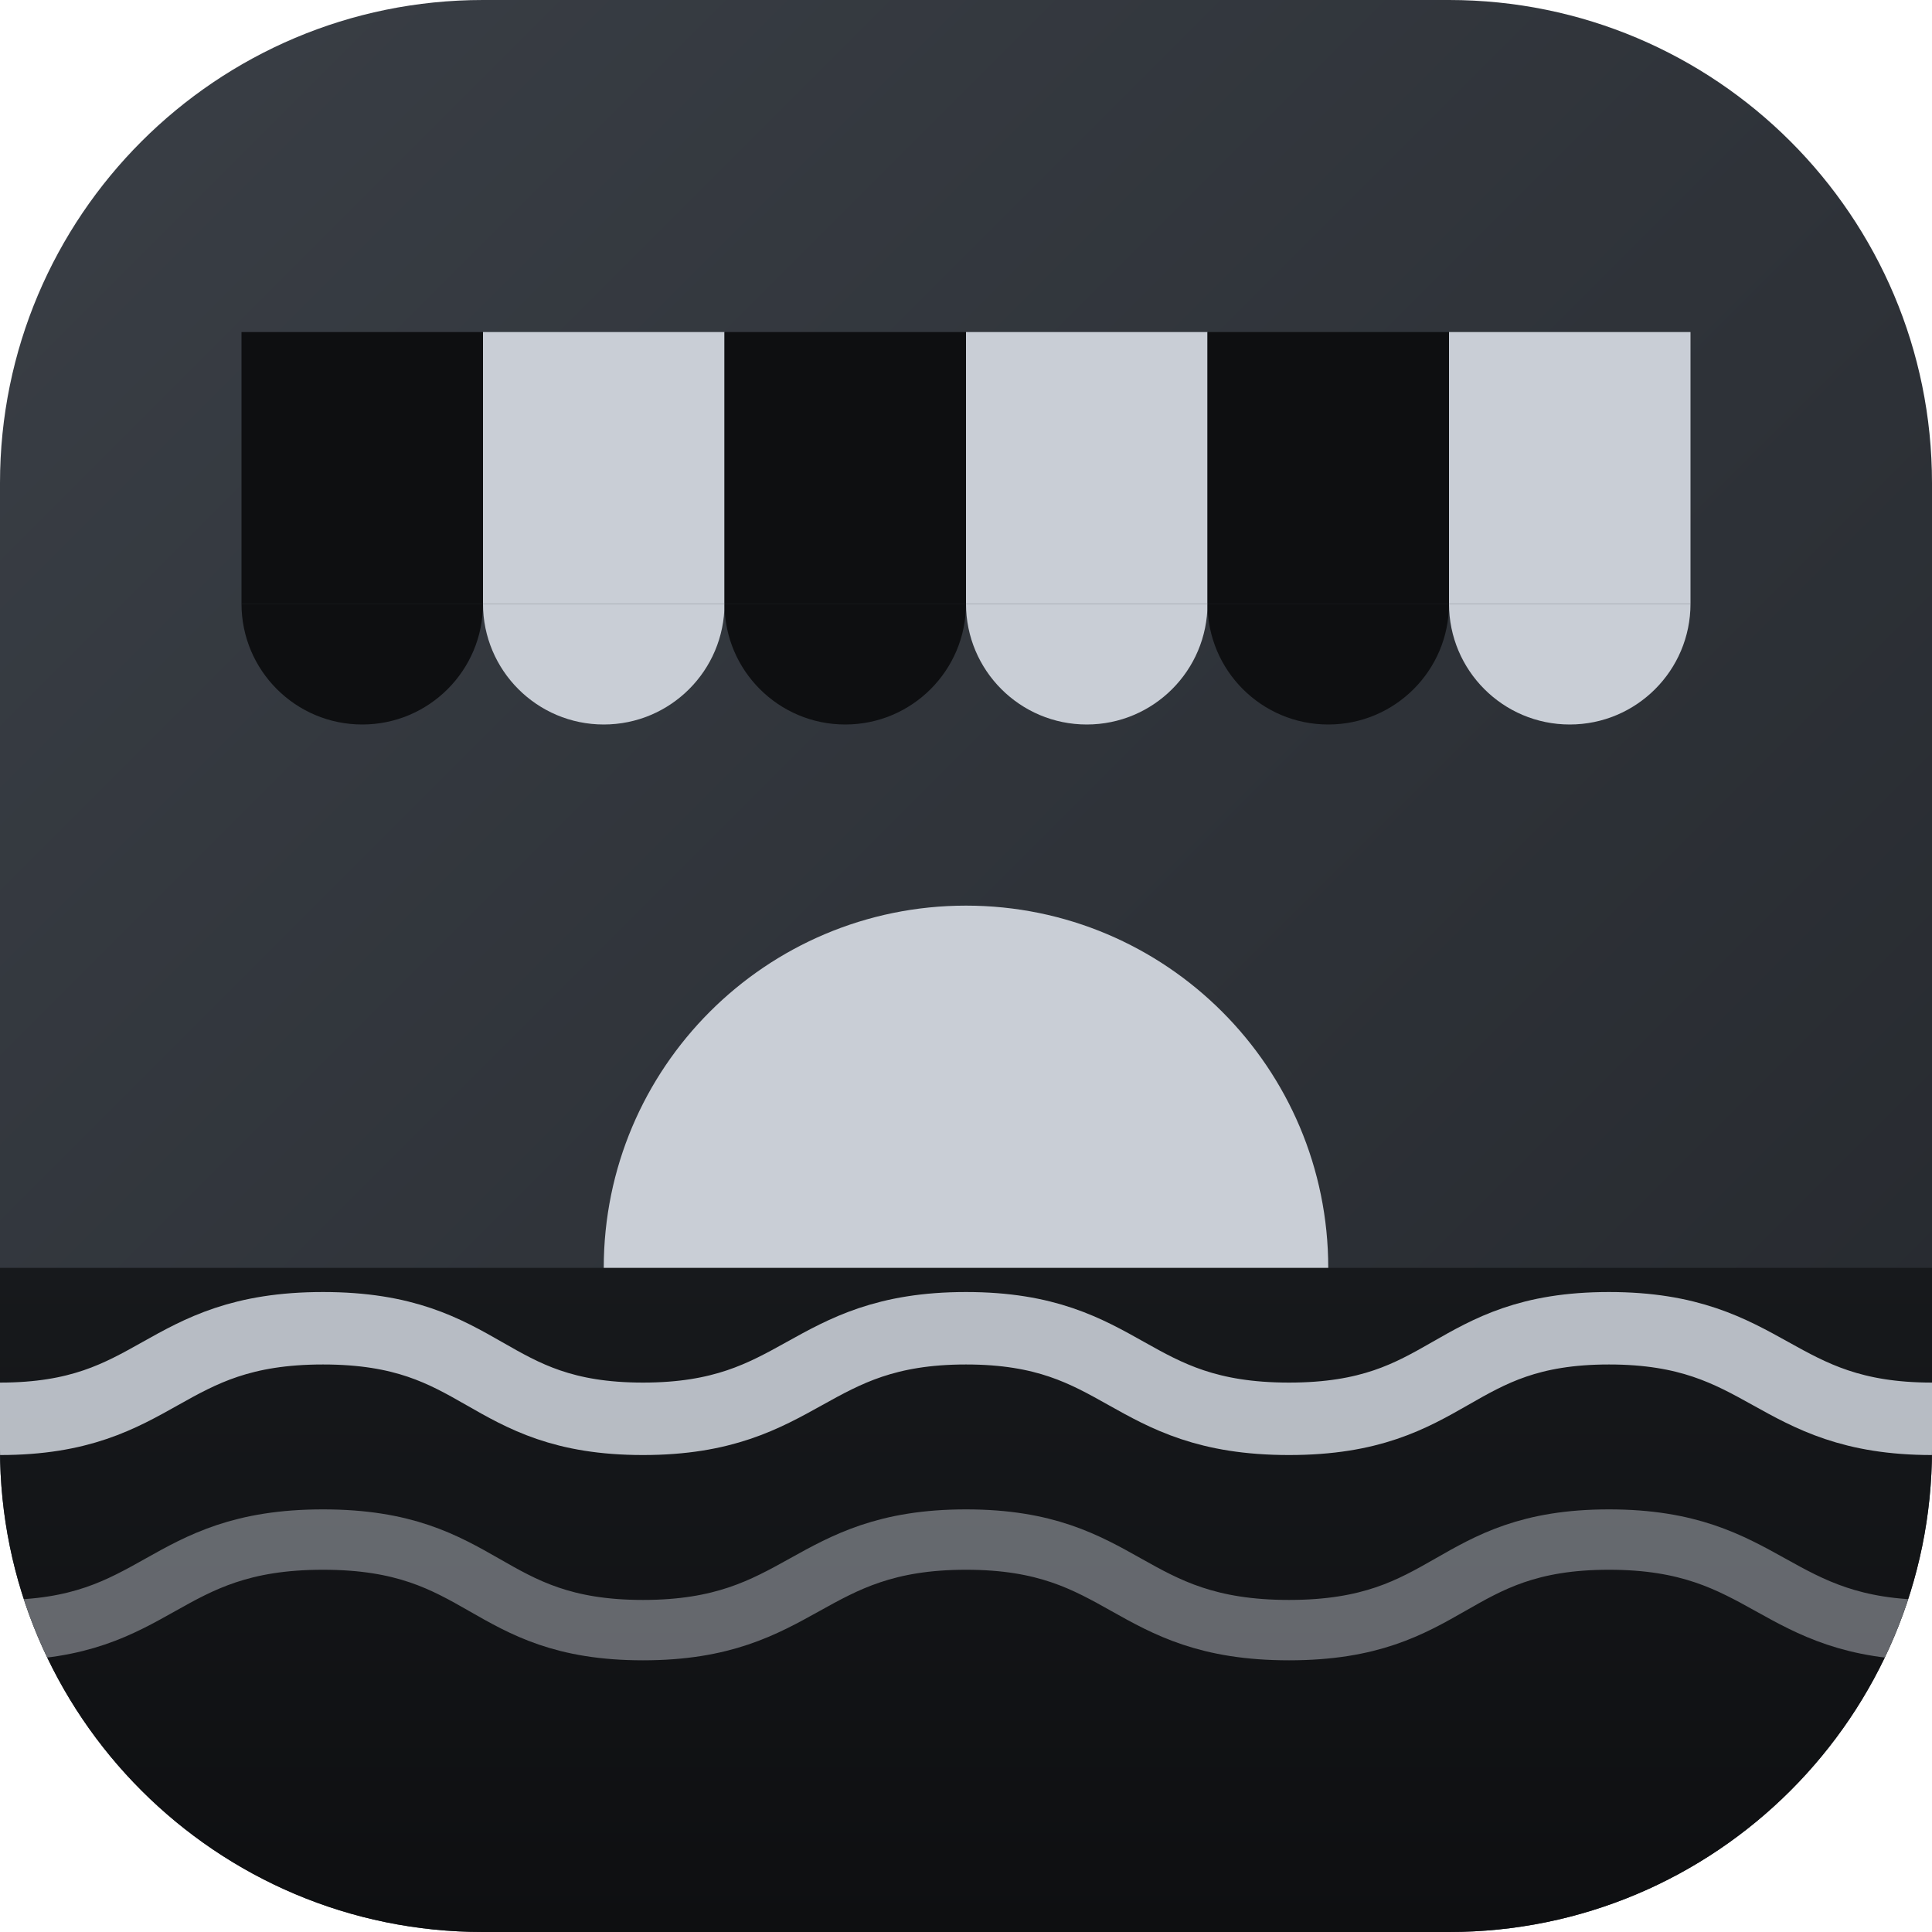
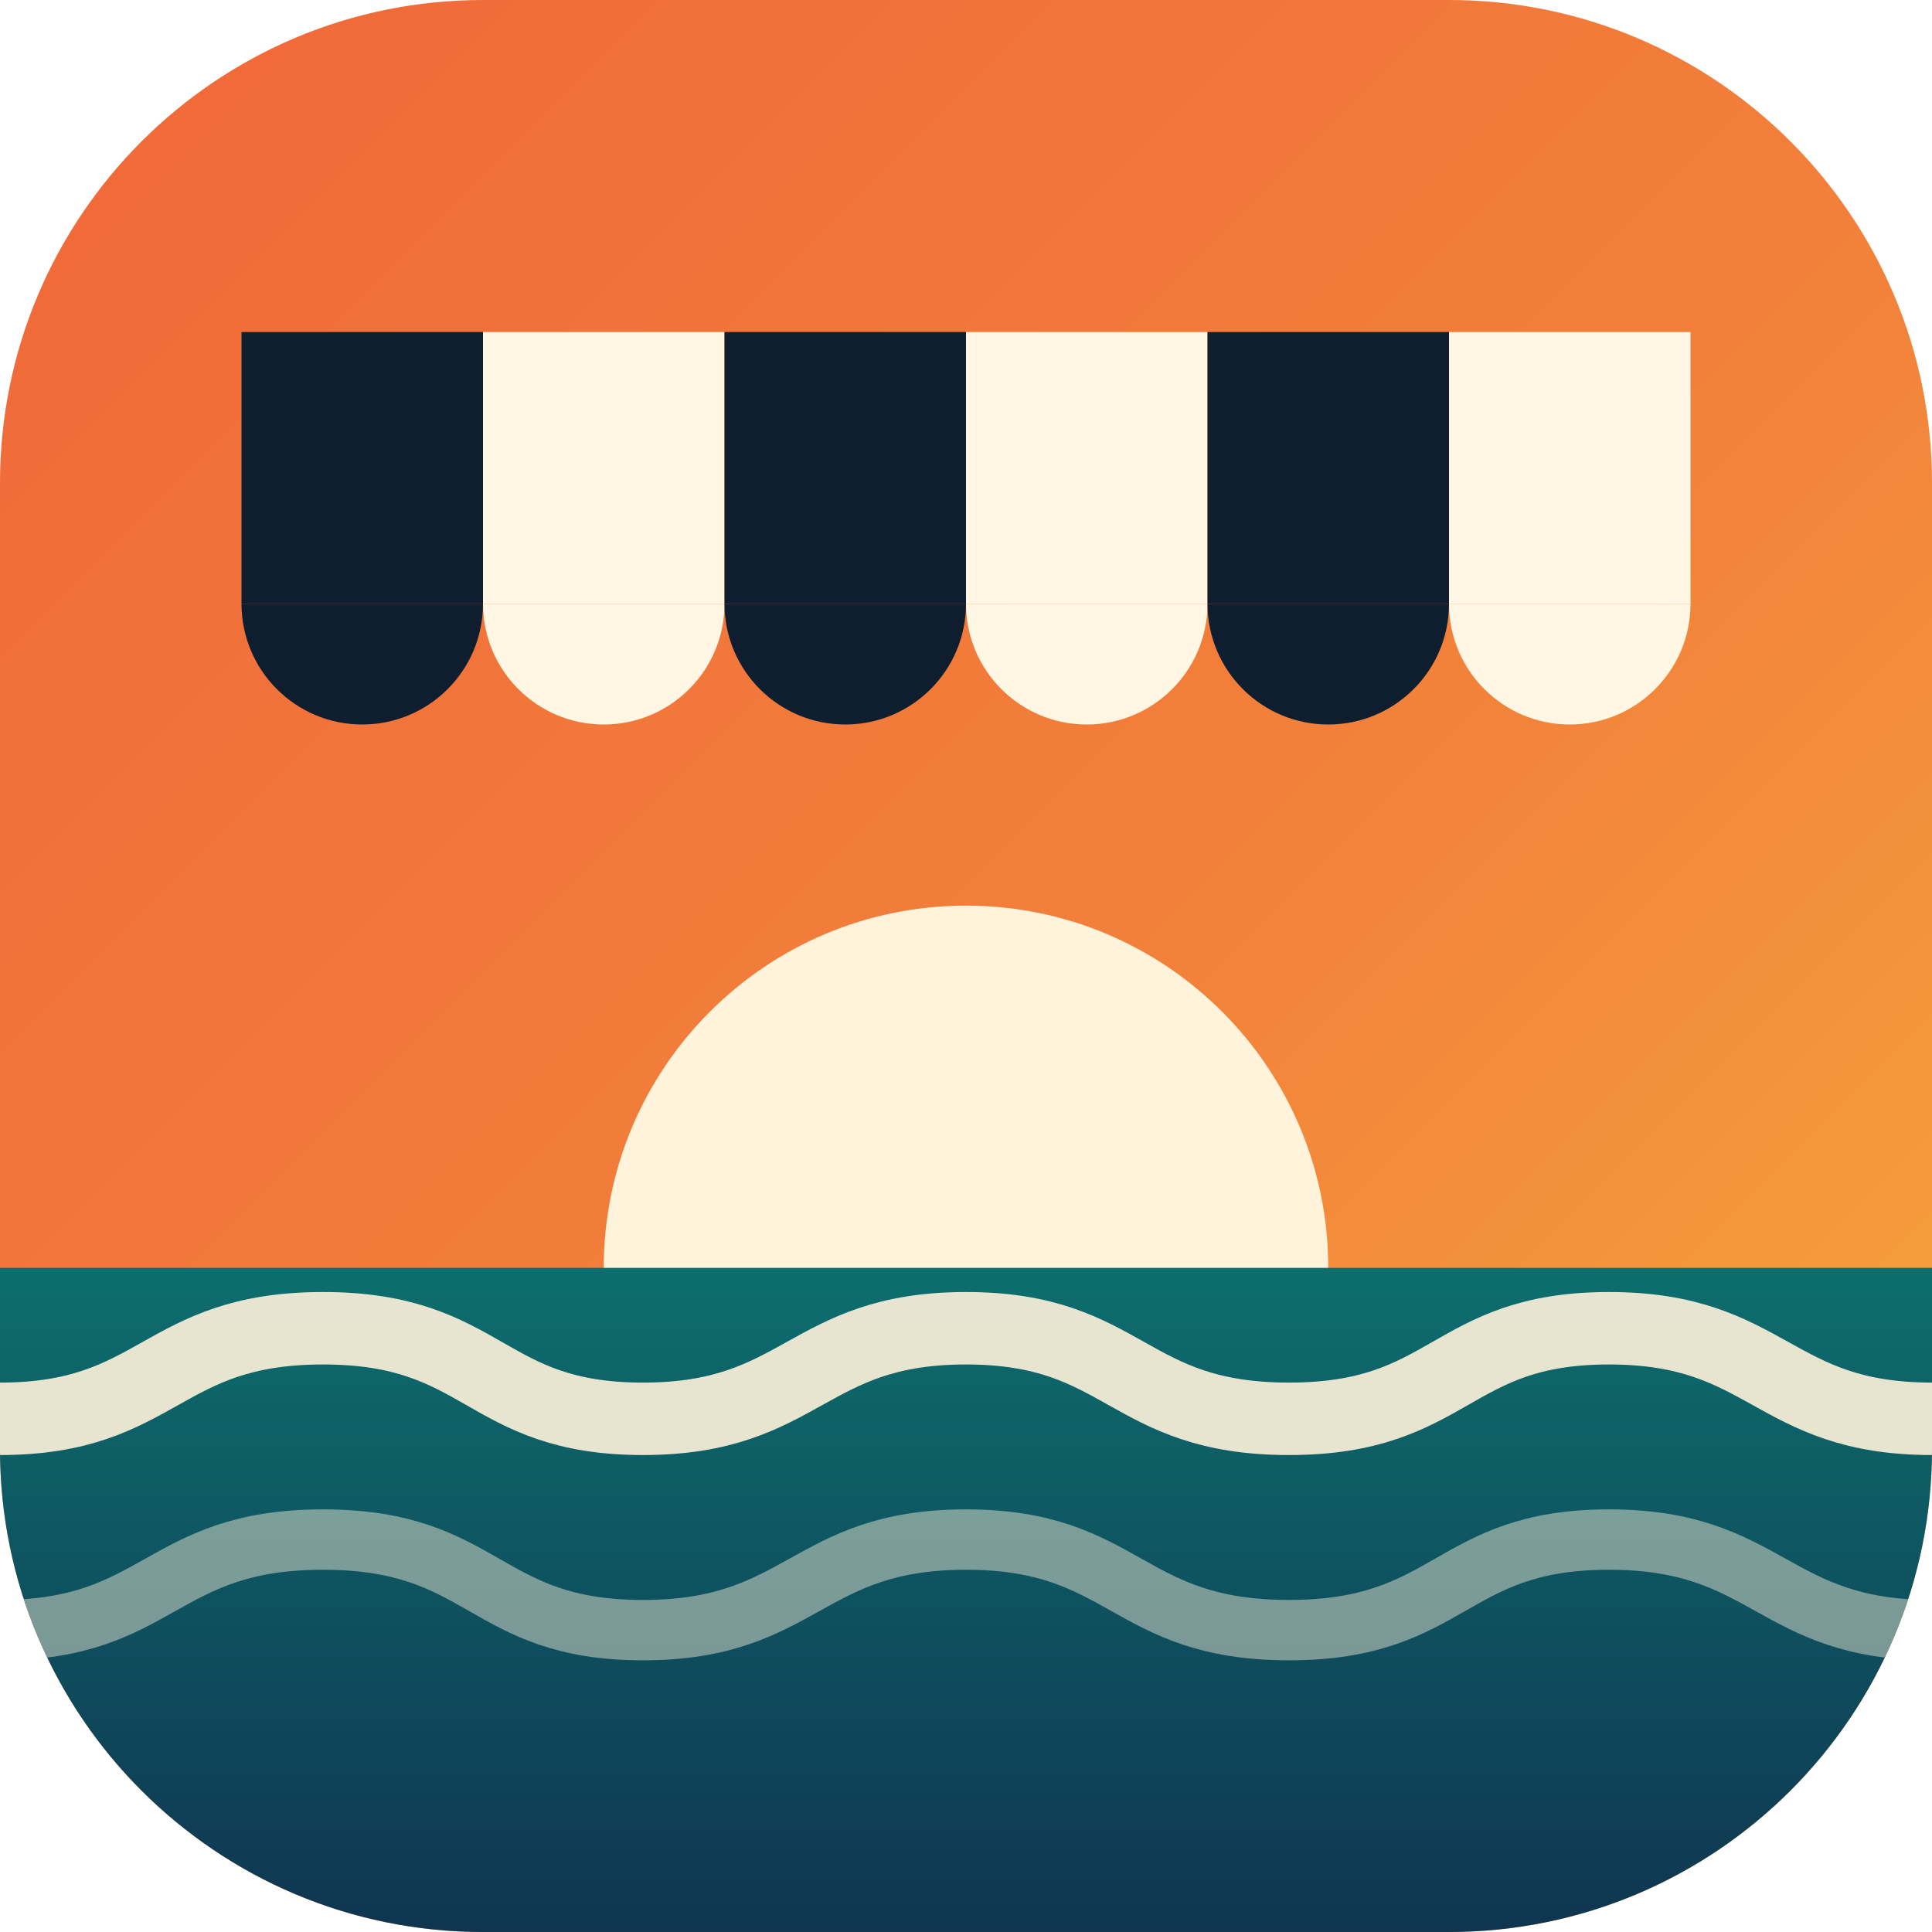
<svg xmlns="http://www.w3.org/2000/svg" viewBox="0 0 64 64">
  <defs>
    <linearGradient id="lg1" x1="0" y1="0" x2="1" y2="1">
-       <stop offset="0" stop-color="#3A3F46" />
-       <stop offset=".55" stop-color="#2E3238" />
-       <stop offset="1" stop-color="#24272C" />
+       <stop offset="0" stop-color="#f0663a" />
+       <stop offset=".55" stop-color="#f2813a" />
+       <stop offset="1" stop-color="#f6ad3e" />
    </linearGradient>
    <linearGradient id="lg2" x1="0" y1="0" x2="0" y2="1">
-       <stop offset="0" stop-color="#17191C" />
-       <stop offset="1" stop-color="#0E0F11" />
+       <stop offset="0" stop-color="#0d6e6e" />
+       <stop offset="1" stop-color="#0f3550" />
    </linearGradient>
    <clipPath id="lc">
      <rect width="64" height="64" rx="16" />
    </clipPath>
  </defs>
  <g clip-path="url(#lc)">
    <rect width="64" height="64" fill="url(#lg1)" />
-     <circle cx="32" cy="42" r="12" fill="#C9CED6" />
+     <circle cx="32" cy="42" r="12" fill="#fff3dc" />
    <rect y="42" width="64" height="22" fill="url(#lg2)" />
-     <path d="M0 47c5.3 0 5.3-3 10.7-3s5.3 3 10.6 3 5.4-3 10.7-3 5.3 3 10.7 3 5.3-3 10.6-3S58.7 47 64 47" stroke="#C9CED6" stroke-width="2.4" fill="none" opacity=".9" />
-     <path d="M0 54c5.3 0 5.3-3 10.7-3s5.3 3 10.6 3 5.4-3 10.7-3 5.3 3 10.7 3 5.3-3 10.6-3S58.7 54 64 54" stroke="#C9CED6" stroke-width="2" fill="none" opacity=".45" />
-     <rect x="8" y="11" width="8" height="9" fill="#0E0F11" />
-     <rect x="16" y="11" width="8" height="9" fill="#C9CED6" />
-     <rect x="24" y="11" width="8" height="9" fill="#0E0F11" />
-     <rect x="32" y="11" width="8" height="9" fill="#C9CED6" />
-     <rect x="40" y="11" width="8" height="9" fill="#0E0F11" />
-     <rect x="48" y="11" width="8" height="9" fill="#C9CED6" />
-     <path d="M8 20a4 4 0 0 0 8 0z" fill="#0E0F11" />
-     <path d="M16 20a4 4 0 0 0 8 0z" fill="#C9CED6" />
-     <path d="M24 20a4 4 0 0 0 8 0z" fill="#0E0F11" />
-     <path d="M32 20a4 4 0 0 0 8 0z" fill="#C9CED6" />
-     <path d="M40 20a4 4 0 0 0 8 0z" fill="#0E0F11" />
-     <path d="M48 20a4 4 0 0 0 8 0z" fill="#C9CED6" />
+     <path d="M0 47c5.3 0 5.3-3 10.7-3s5.3 3 10.6 3 5.4-3 10.7-3 5.3 3 10.7 3 5.3-3 10.6-3S58.7 47 64 47" stroke="#fff3dc" stroke-width="2.4" fill="none" opacity=".9" />
+     <path d="M0 54c5.3 0 5.3-3 10.7-3s5.3 3 10.6 3 5.4-3 10.7-3 5.3 3 10.7 3 5.3-3 10.6-3S58.7 54 64 54" stroke="#fff3dc" stroke-width="2" fill="none" opacity=".45" />
+     <rect x="8" y="11" width="8" height="9" fill="#0f1e2e" />
+     <rect x="16" y="11" width="8" height="9" fill="#fff6e3" />
+     <rect x="24" y="11" width="8" height="9" fill="#0f1e2e" />
+     <rect x="32" y="11" width="8" height="9" fill="#fff6e3" />
+     <rect x="40" y="11" width="8" height="9" fill="#0f1e2e" />
+     <rect x="48" y="11" width="8" height="9" fill="#fff6e3" />
+     <path d="M8 20a4 4 0 0 0 8 0z" fill="#0f1e2e" />
+     <path d="M16 20a4 4 0 0 0 8 0z" fill="#fff6e3" />
+     <path d="M24 20a4 4 0 0 0 8 0z" fill="#0f1e2e" />
+     <path d="M32 20a4 4 0 0 0 8 0z" fill="#fff6e3" />
+     <path d="M40 20a4 4 0 0 0 8 0z" fill="#0f1e2e" />
+     <path d="M48 20a4 4 0 0 0 8 0z" fill="#fff6e3" />
  </g>
</svg>
